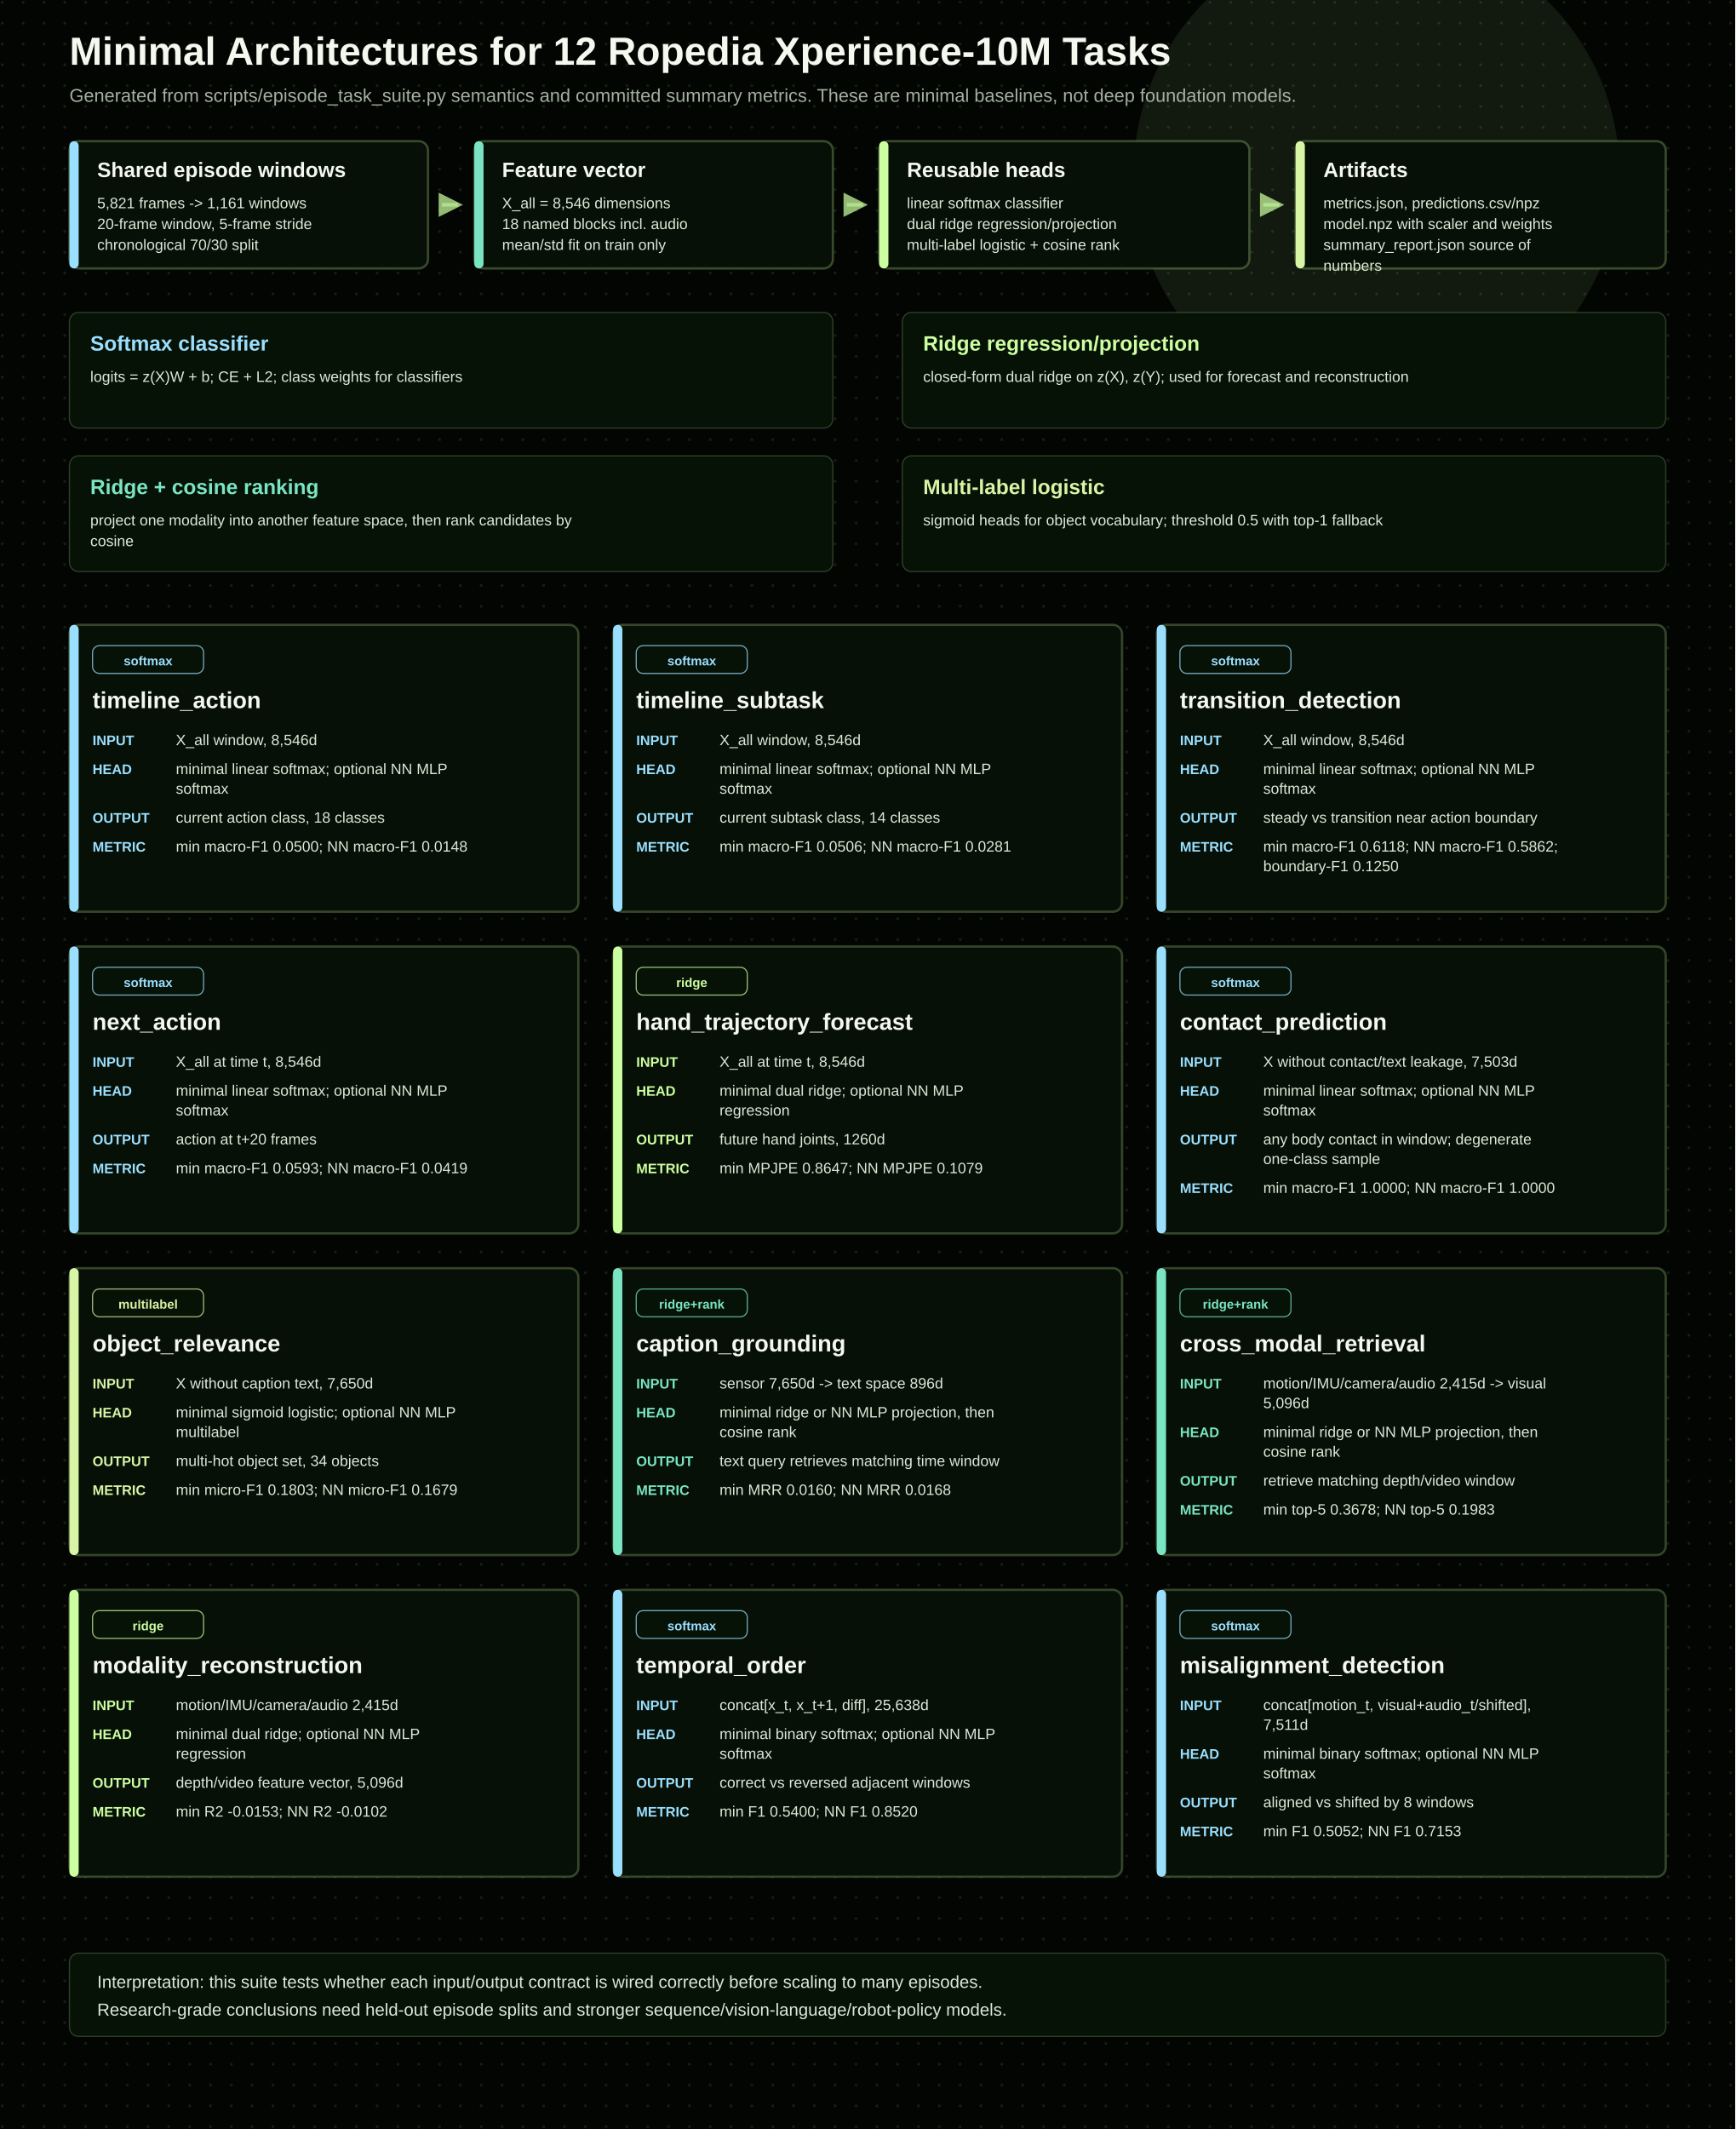
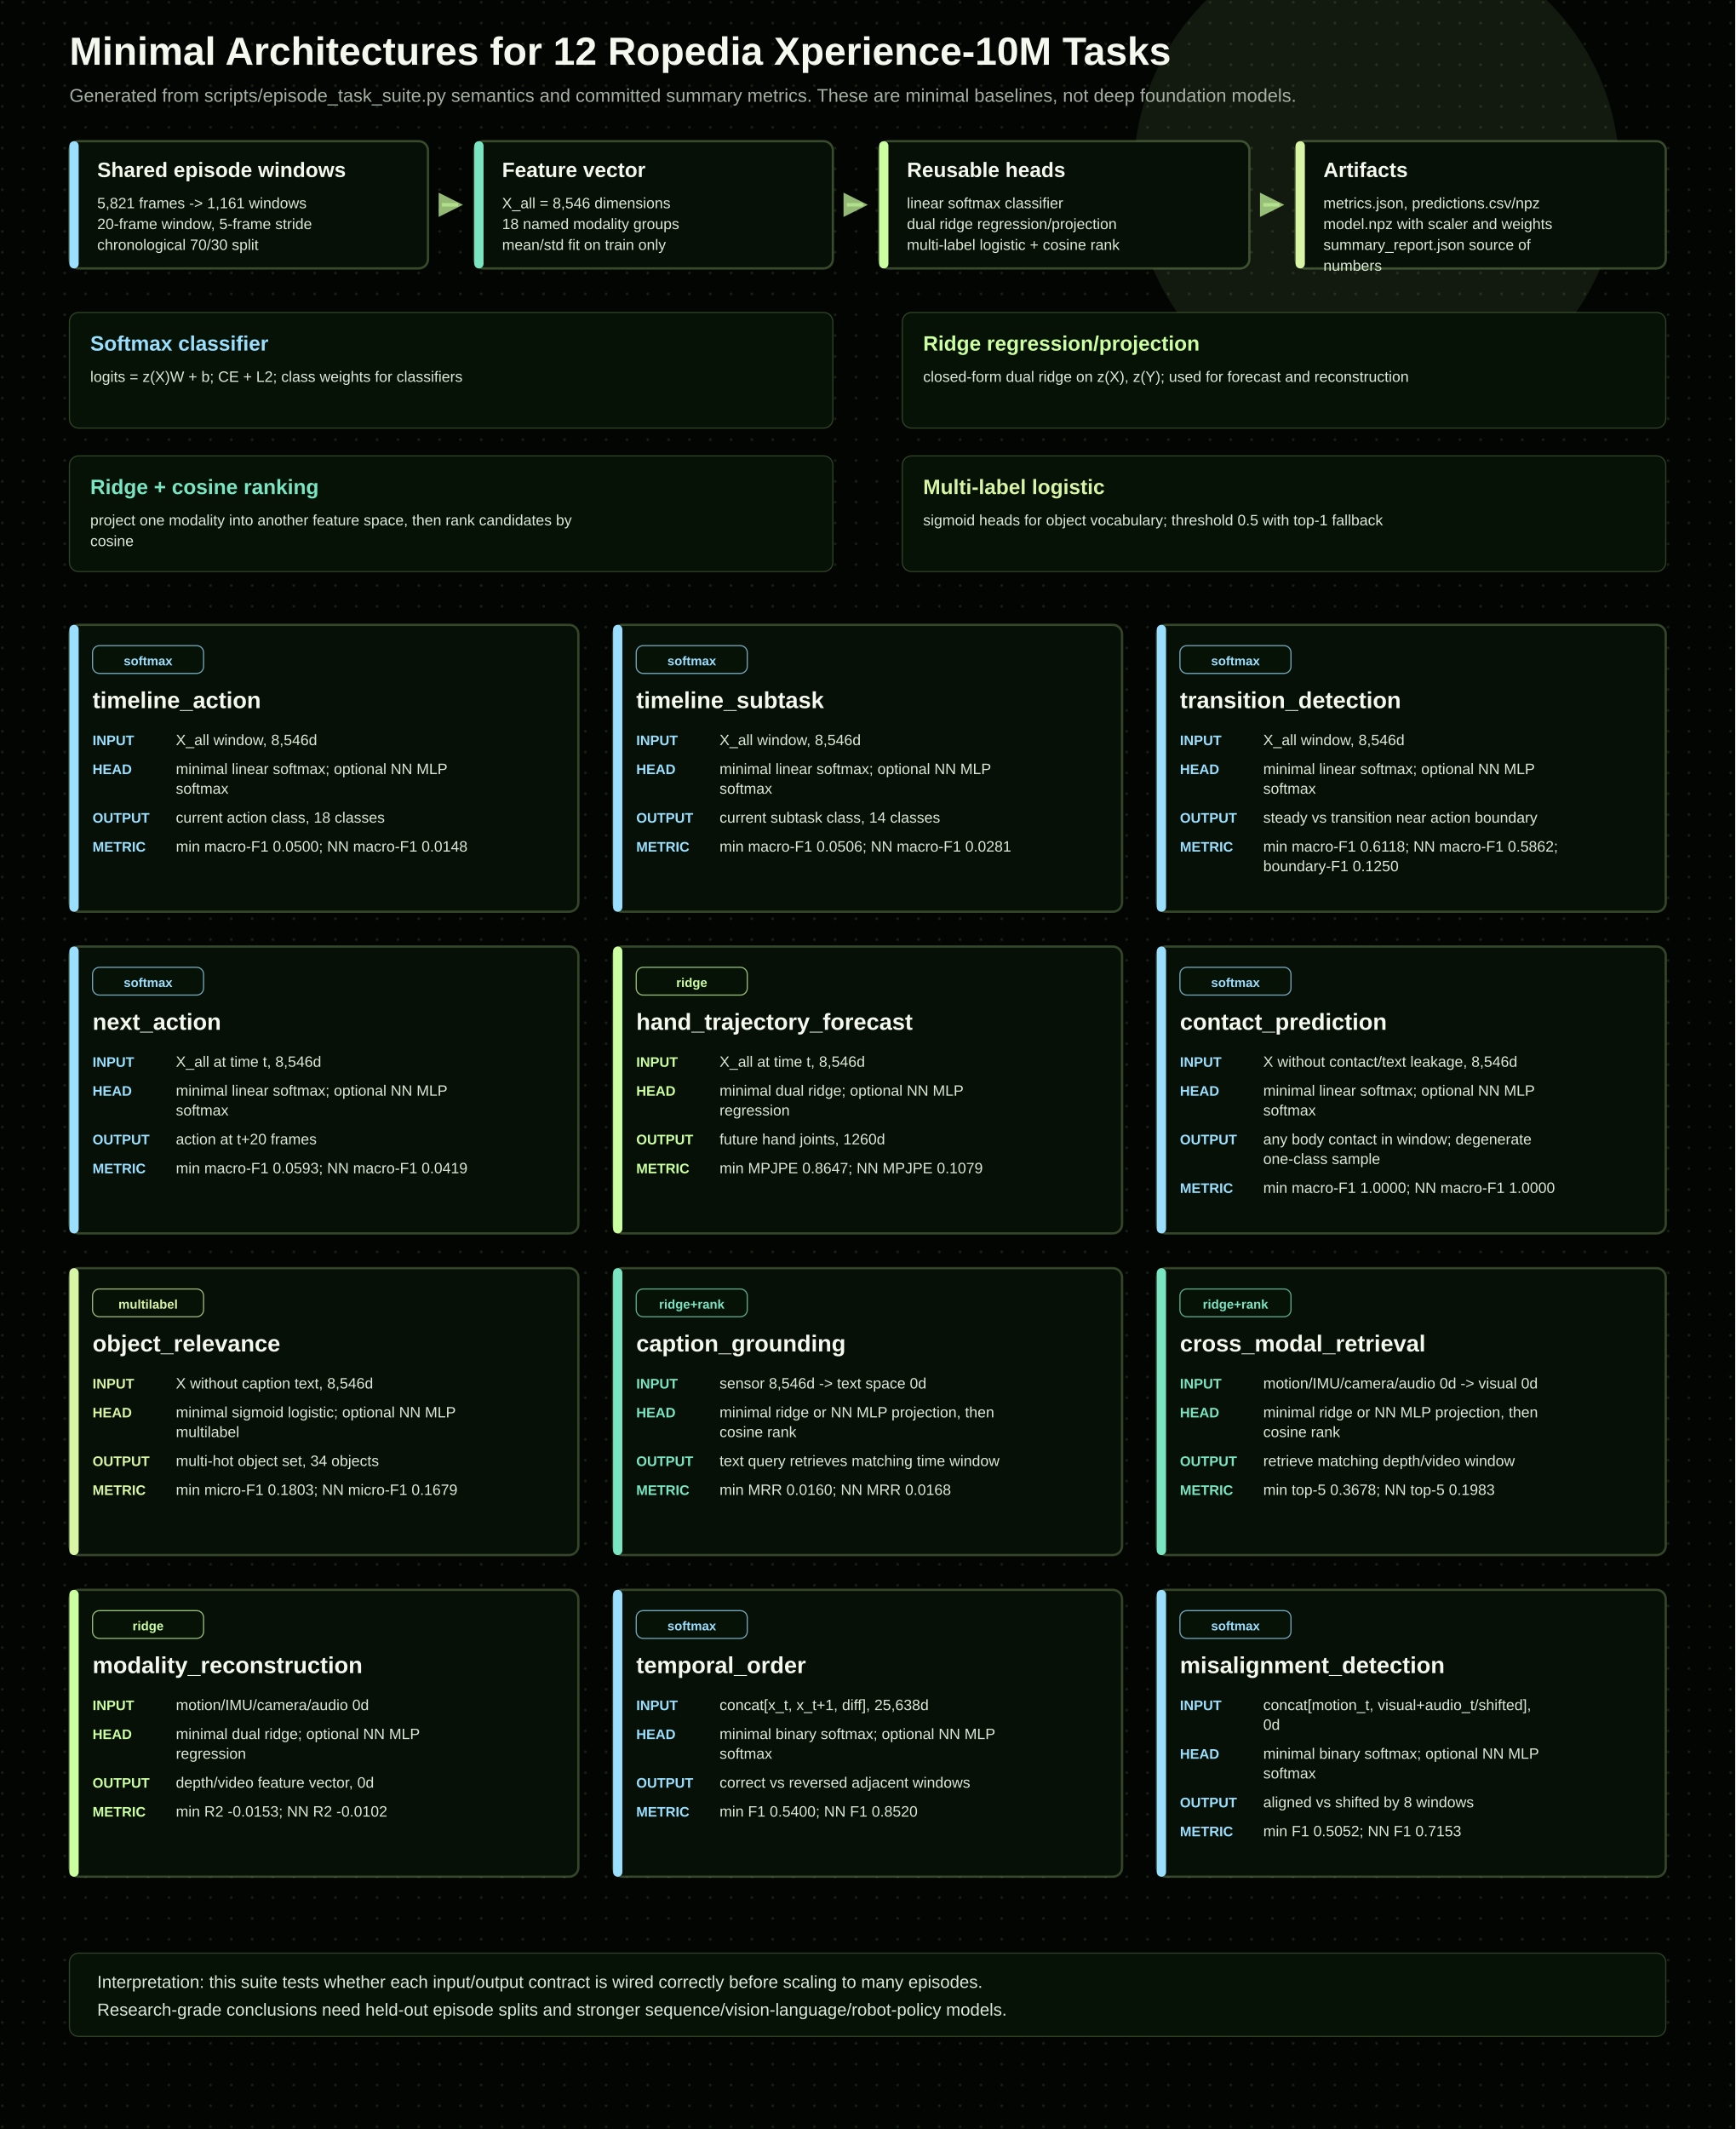
<svg xmlns="http://www.w3.org/2000/svg" width="1500" height="1840" viewBox="0 0 1500 1840">
  <defs>
    <pattern id="dotgrid2" width="18" height="18" patternUnits="userSpaceOnUse">
      <circle cx="2" cy="2" r="1.2" fill="#ccffa0" opacity="0.18" />
    </pattern>
    <marker id="arrow2" viewBox="0 0 10 10" refX="8" refY="5" markerWidth="7" markerHeight="7" orient="auto-start-reverse">
      <path d="M 0 0 L 10 5 L 0 10 z" fill="#ccffa0" fill-opacity="0.72" />
    </marker>
  </defs>
  <rect width="100%" height="100%" fill="#020502" />
  <rect width="100%" height="100%" fill="url(#dotgrid2)" opacity="0.58" />
  <circle cx="1190" cy="150" r="210" fill="#ccffa0" opacity="0.08" />
  <text x="60" y="56" font-family="Inter Tight, Arial, sans-serif" font-size="34" font-weight="800" fill="#f4f8ef">Minimal Architectures for 12 Ropedia Xperience-10M Tasks</text>
  <text x="60" y="88" font-family="Space Grotesk, Arial, sans-serif" font-size="16" fill="#a5afa2">Generated from scripts/episode_task_suite.py semantics and committed summary metrics. These are minimal baselines, not deep foundation models.</text>
  <line x1="382" y1="177" x2="396" y2="177" stroke="#ccffa0" stroke-opacity="0.54" stroke-width="3" marker-end="url(#arrow2)" />
  <line x1="732" y1="177" x2="746" y2="177" stroke="#ccffa0" stroke-opacity="0.54" stroke-width="3" marker-end="url(#arrow2)" />
  <line x1="1092" y1="177" x2="1106" y2="177" stroke="#ccffa0" stroke-opacity="0.54" stroke-width="3" marker-end="url(#arrow2)" />
  <rect x="60" y="122" width="310" height="110" rx="8" fill="#061006" stroke="#ccffa0" stroke-opacity="0.26" stroke-width="2" />
  <rect x="60" y="122" width="8" height="110" rx="4" fill="#9bdfff" />
  <text x="84" y="153" font-family="Inter Tight, Arial, sans-serif" font-size="18" font-weight="800" fill="#f4f8ef">Shared episode windows</text>
  <text x="84" y="180" font-family="Space Grotesk, Arial, sans-serif" font-size="13" font-weight="500" fill="#dce8d7">5,821 frames -&gt; 1,161 windows</text>
  <text x="84" y="198" font-family="Space Grotesk, Arial, sans-serif" font-size="13" font-weight="500" fill="#dce8d7">20-frame window, 5-frame stride</text>
  <text x="84" y="216" font-family="Space Grotesk, Arial, sans-serif" font-size="13" font-weight="500" fill="#dce8d7">chronological 70/30 split</text>
  <rect x="410" y="122" width="310" height="110" rx="8" fill="#061006" stroke="#ccffa0" stroke-opacity="0.26" stroke-width="2" />
  <rect x="410" y="122" width="8" height="110" rx="4" fill="#7ae5c3" />
  <text x="434" y="153" font-family="Inter Tight, Arial, sans-serif" font-size="18" font-weight="800" fill="#f4f8ef">Feature vector</text>
  <text x="434" y="180" font-family="Space Grotesk, Arial, sans-serif" font-size="13" font-weight="500" fill="#dce8d7">X_all = 8,546 dimensions</text>
-   <text x="434" y="198" font-family="Space Grotesk, Arial, sans-serif" font-size="13" font-weight="500" fill="#dce8d7">18 named blocks incl. audio</text>
+   <text x="434" y="198" font-family="Space Grotesk, Arial, sans-serif" font-size="13" font-weight="500" fill="#dce8d7">18 named modality groups</text>
  <text x="434" y="216" font-family="Space Grotesk, Arial, sans-serif" font-size="13" font-weight="500" fill="#dce8d7">mean/std fit on train only</text>
  <rect x="760" y="122" width="320" height="110" rx="8" fill="#061006" stroke="#ccffa0" stroke-opacity="0.26" stroke-width="2" />
  <rect x="760" y="122" width="8" height="110" rx="4" fill="#ccffa0" />
  <text x="784" y="153" font-family="Inter Tight, Arial, sans-serif" font-size="18" font-weight="800" fill="#f4f8ef">Reusable heads</text>
  <text x="784" y="180" font-family="Space Grotesk, Arial, sans-serif" font-size="13" font-weight="500" fill="#dce8d7">linear softmax classifier</text>
  <text x="784" y="198" font-family="Space Grotesk, Arial, sans-serif" font-size="13" font-weight="500" fill="#dce8d7">dual ridge regression/projection</text>
  <text x="784" y="216" font-family="Space Grotesk, Arial, sans-serif" font-size="13" font-weight="500" fill="#dce8d7">multi-label logistic + cosine rank</text>
  <rect x="1120" y="122" width="320" height="110" rx="8" fill="#061006" stroke="#ccffa0" stroke-opacity="0.26" stroke-width="2" />
  <rect x="1120" y="122" width="8" height="110" rx="4" fill="#d8f4a5" />
  <text x="1144" y="153" font-family="Inter Tight, Arial, sans-serif" font-size="18" font-weight="800" fill="#f4f8ef">Artifacts</text>
  <text x="1144" y="180" font-family="Space Grotesk, Arial, sans-serif" font-size="13" font-weight="500" fill="#dce8d7">metrics.json, predictions.csv/npz</text>
  <text x="1144" y="198" font-family="Space Grotesk, Arial, sans-serif" font-size="13" font-weight="500" fill="#dce8d7">model.npz with scaler and weights</text>
  <text x="1144" y="216" font-family="Space Grotesk, Arial, sans-serif" font-size="13" font-weight="500" fill="#dce8d7">summary_report.json source of</text>
  <text x="1144" y="234" font-family="Space Grotesk, Arial, sans-serif" font-size="13" font-weight="500" fill="#dce8d7">numbers</text>
  <rect x="60" y="270" width="660" height="100" rx="8" fill="#071207" stroke="#ccffa0" stroke-opacity="0.22" />
  <text x="78" y="303" font-family="Inter Tight, Arial, sans-serif" font-size="18" font-weight="800" fill="#9bdfff">Softmax classifier</text>
  <text x="78" y="330" font-family="Space Grotesk, Arial, sans-serif" font-size="13" font-weight="500" fill="#dce8d7">logits = z(X)W + b; CE + L2; class weights for classifiers</text>
  <rect x="780" y="270" width="660" height="100" rx="8" fill="#071207" stroke="#ccffa0" stroke-opacity="0.22" />
  <text x="798" y="303" font-family="Inter Tight, Arial, sans-serif" font-size="18" font-weight="800" fill="#ccffa0">Ridge regression/projection</text>
  <text x="798" y="330" font-family="Space Grotesk, Arial, sans-serif" font-size="13" font-weight="500" fill="#dce8d7">closed-form dual ridge on z(X), z(Y); used for forecast and reconstruction</text>
  <rect x="60" y="394" width="660" height="100" rx="8" fill="#071207" stroke="#ccffa0" stroke-opacity="0.22" />
  <text x="78" y="427" font-family="Inter Tight, Arial, sans-serif" font-size="18" font-weight="800" fill="#7ae5c3">Ridge + cosine ranking</text>
  <text x="78" y="454" font-family="Space Grotesk, Arial, sans-serif" font-size="13" font-weight="500" fill="#dce8d7">project one modality into another feature space, then rank candidates by</text>
  <text x="78" y="472" font-family="Space Grotesk, Arial, sans-serif" font-size="13" font-weight="500" fill="#dce8d7">cosine</text>
  <rect x="780" y="394" width="660" height="100" rx="8" fill="#071207" stroke="#ccffa0" stroke-opacity="0.22" />
  <text x="798" y="427" font-family="Inter Tight, Arial, sans-serif" font-size="18" font-weight="800" fill="#d8f4a5">Multi-label logistic</text>
  <text x="798" y="454" font-family="Space Grotesk, Arial, sans-serif" font-size="13" font-weight="500" fill="#dce8d7">sigmoid heads for object vocabulary; threshold 0.5 with top-1 fallback</text>
  <rect x="60" y="540" width="440" height="248" rx="8" fill="#061006" stroke="#ccffa0" stroke-opacity="0.24" stroke-width="2" />
  <rect x="60" y="540" width="8" height="248" rx="4" fill="#9bdfff" />
  <rect x="80" y="558" width="96" height="24" rx="6" fill="#071207" stroke="#9bdfff" stroke-opacity="0.72" />
  <text x="128" y="575" text-anchor="middle" font-family="Space Grotesk, Arial, sans-serif" font-size="11" font-weight="800" fill="#9bdfff">softmax</text>
  <text x="80" y="612" font-family="Inter Tight, Arial, sans-serif" font-size="20" font-weight="800" fill="#f4f8ef">timeline_action</text>
  <text x="80" y="644" font-family="Space Grotesk, Arial, sans-serif" font-size="12" font-weight="800" fill="#9bdfff">INPUT</text>
  <text x="152" y="644" font-family="Space Grotesk, Arial, sans-serif" font-size="13" font-weight="500" fill="#dce8d7">X_all window, 8,546d</text>
  <text x="80" y="669" font-family="Space Grotesk, Arial, sans-serif" font-size="12" font-weight="800" fill="#9bdfff">HEAD</text>
  <text x="152" y="669" font-family="Space Grotesk, Arial, sans-serif" font-size="13" font-weight="500" fill="#dce8d7">minimal linear softmax; optional NN MLP</text>
  <text x="152" y="686" font-family="Space Grotesk, Arial, sans-serif" font-size="13" font-weight="500" fill="#dce8d7">softmax</text>
  <text x="80" y="711" font-family="Space Grotesk, Arial, sans-serif" font-size="12" font-weight="800" fill="#9bdfff">OUTPUT</text>
  <text x="152" y="711" font-family="Space Grotesk, Arial, sans-serif" font-size="13" font-weight="500" fill="#dce8d7">current action class, 18 classes</text>
  <text x="80" y="736" font-family="Space Grotesk, Arial, sans-serif" font-size="12" font-weight="800" fill="#9bdfff">METRIC</text>
  <text x="152" y="736" font-family="Space Grotesk, Arial, sans-serif" font-size="13" font-weight="500" fill="#dce8d7">min macro-F1 0.0500; NN macro-F1 0.0148</text>
  <rect x="530" y="540" width="440" height="248" rx="8" fill="#061006" stroke="#ccffa0" stroke-opacity="0.24" stroke-width="2" />
  <rect x="530" y="540" width="8" height="248" rx="4" fill="#9bdfff" />
  <rect x="550" y="558" width="96" height="24" rx="6" fill="#071207" stroke="#9bdfff" stroke-opacity="0.72" />
  <text x="598" y="575" text-anchor="middle" font-family="Space Grotesk, Arial, sans-serif" font-size="11" font-weight="800" fill="#9bdfff">softmax</text>
  <text x="550" y="612" font-family="Inter Tight, Arial, sans-serif" font-size="20" font-weight="800" fill="#f4f8ef">timeline_subtask</text>
  <text x="550" y="644" font-family="Space Grotesk, Arial, sans-serif" font-size="12" font-weight="800" fill="#9bdfff">INPUT</text>
  <text x="622" y="644" font-family="Space Grotesk, Arial, sans-serif" font-size="13" font-weight="500" fill="#dce8d7">X_all window, 8,546d</text>
  <text x="550" y="669" font-family="Space Grotesk, Arial, sans-serif" font-size="12" font-weight="800" fill="#9bdfff">HEAD</text>
  <text x="622" y="669" font-family="Space Grotesk, Arial, sans-serif" font-size="13" font-weight="500" fill="#dce8d7">minimal linear softmax; optional NN MLP</text>
  <text x="622" y="686" font-family="Space Grotesk, Arial, sans-serif" font-size="13" font-weight="500" fill="#dce8d7">softmax</text>
  <text x="550" y="711" font-family="Space Grotesk, Arial, sans-serif" font-size="12" font-weight="800" fill="#9bdfff">OUTPUT</text>
  <text x="622" y="711" font-family="Space Grotesk, Arial, sans-serif" font-size="13" font-weight="500" fill="#dce8d7">current subtask class, 14 classes</text>
  <text x="550" y="736" font-family="Space Grotesk, Arial, sans-serif" font-size="12" font-weight="800" fill="#9bdfff">METRIC</text>
  <text x="622" y="736" font-family="Space Grotesk, Arial, sans-serif" font-size="13" font-weight="500" fill="#dce8d7">min macro-F1 0.0506; NN macro-F1 0.0281</text>
  <rect x="1000" y="540" width="440" height="248" rx="8" fill="#061006" stroke="#ccffa0" stroke-opacity="0.24" stroke-width="2" />
  <rect x="1000" y="540" width="8" height="248" rx="4" fill="#9bdfff" />
  <rect x="1020" y="558" width="96" height="24" rx="6" fill="#071207" stroke="#9bdfff" stroke-opacity="0.72" />
  <text x="1068" y="575" text-anchor="middle" font-family="Space Grotesk, Arial, sans-serif" font-size="11" font-weight="800" fill="#9bdfff">softmax</text>
  <text x="1020" y="612" font-family="Inter Tight, Arial, sans-serif" font-size="20" font-weight="800" fill="#f4f8ef">transition_detection</text>
  <text x="1020" y="644" font-family="Space Grotesk, Arial, sans-serif" font-size="12" font-weight="800" fill="#9bdfff">INPUT</text>
  <text x="1092" y="644" font-family="Space Grotesk, Arial, sans-serif" font-size="13" font-weight="500" fill="#dce8d7">X_all window, 8,546d</text>
  <text x="1020" y="669" font-family="Space Grotesk, Arial, sans-serif" font-size="12" font-weight="800" fill="#9bdfff">HEAD</text>
  <text x="1092" y="669" font-family="Space Grotesk, Arial, sans-serif" font-size="13" font-weight="500" fill="#dce8d7">minimal linear softmax; optional NN MLP</text>
  <text x="1092" y="686" font-family="Space Grotesk, Arial, sans-serif" font-size="13" font-weight="500" fill="#dce8d7">softmax</text>
  <text x="1020" y="711" font-family="Space Grotesk, Arial, sans-serif" font-size="12" font-weight="800" fill="#9bdfff">OUTPUT</text>
  <text x="1092" y="711" font-family="Space Grotesk, Arial, sans-serif" font-size="13" font-weight="500" fill="#dce8d7">steady vs transition near action boundary</text>
  <text x="1020" y="736" font-family="Space Grotesk, Arial, sans-serif" font-size="12" font-weight="800" fill="#9bdfff">METRIC</text>
  <text x="1092" y="736" font-family="Space Grotesk, Arial, sans-serif" font-size="13" font-weight="500" fill="#dce8d7">min macro-F1 0.6118; NN macro-F1 0.5862;</text>
  <text x="1092" y="753" font-family="Space Grotesk, Arial, sans-serif" font-size="13" font-weight="500" fill="#dce8d7">boundary-F1 0.1250</text>
  <rect x="60" y="818" width="440" height="248" rx="8" fill="#061006" stroke="#ccffa0" stroke-opacity="0.24" stroke-width="2" />
  <rect x="60" y="818" width="8" height="248" rx="4" fill="#9bdfff" />
  <rect x="80" y="836" width="96" height="24" rx="6" fill="#071207" stroke="#9bdfff" stroke-opacity="0.72" />
  <text x="128" y="853" text-anchor="middle" font-family="Space Grotesk, Arial, sans-serif" font-size="11" font-weight="800" fill="#9bdfff">softmax</text>
  <text x="80" y="890" font-family="Inter Tight, Arial, sans-serif" font-size="20" font-weight="800" fill="#f4f8ef">next_action</text>
  <text x="80" y="922" font-family="Space Grotesk, Arial, sans-serif" font-size="12" font-weight="800" fill="#9bdfff">INPUT</text>
  <text x="152" y="922" font-family="Space Grotesk, Arial, sans-serif" font-size="13" font-weight="500" fill="#dce8d7">X_all at time t, 8,546d</text>
  <text x="80" y="947" font-family="Space Grotesk, Arial, sans-serif" font-size="12" font-weight="800" fill="#9bdfff">HEAD</text>
  <text x="152" y="947" font-family="Space Grotesk, Arial, sans-serif" font-size="13" font-weight="500" fill="#dce8d7">minimal linear softmax; optional NN MLP</text>
  <text x="152" y="964" font-family="Space Grotesk, Arial, sans-serif" font-size="13" font-weight="500" fill="#dce8d7">softmax</text>
  <text x="80" y="989" font-family="Space Grotesk, Arial, sans-serif" font-size="12" font-weight="800" fill="#9bdfff">OUTPUT</text>
  <text x="152" y="989" font-family="Space Grotesk, Arial, sans-serif" font-size="13" font-weight="500" fill="#dce8d7">action at t+20 frames</text>
  <text x="80" y="1014" font-family="Space Grotesk, Arial, sans-serif" font-size="12" font-weight="800" fill="#9bdfff">METRIC</text>
  <text x="152" y="1014" font-family="Space Grotesk, Arial, sans-serif" font-size="13" font-weight="500" fill="#dce8d7">min macro-F1 0.0593; NN macro-F1 0.0419</text>
  <rect x="530" y="818" width="440" height="248" rx="8" fill="#061006" stroke="#ccffa0" stroke-opacity="0.24" stroke-width="2" />
  <rect x="530" y="818" width="8" height="248" rx="4" fill="#ccffa0" />
  <rect x="550" y="836" width="96" height="24" rx="6" fill="#071207" stroke="#ccffa0" stroke-opacity="0.72" />
  <text x="598" y="853" text-anchor="middle" font-family="Space Grotesk, Arial, sans-serif" font-size="11" font-weight="800" fill="#ccffa0">ridge</text>
  <text x="550" y="890" font-family="Inter Tight, Arial, sans-serif" font-size="20" font-weight="800" fill="#f4f8ef">hand_trajectory_forecast</text>
  <text x="550" y="922" font-family="Space Grotesk, Arial, sans-serif" font-size="12" font-weight="800" fill="#ccffa0">INPUT</text>
  <text x="622" y="922" font-family="Space Grotesk, Arial, sans-serif" font-size="13" font-weight="500" fill="#dce8d7">X_all at time t, 8,546d</text>
  <text x="550" y="947" font-family="Space Grotesk, Arial, sans-serif" font-size="12" font-weight="800" fill="#ccffa0">HEAD</text>
  <text x="622" y="947" font-family="Space Grotesk, Arial, sans-serif" font-size="13" font-weight="500" fill="#dce8d7">minimal dual ridge; optional NN MLP</text>
  <text x="622" y="964" font-family="Space Grotesk, Arial, sans-serif" font-size="13" font-weight="500" fill="#dce8d7">regression</text>
  <text x="550" y="989" font-family="Space Grotesk, Arial, sans-serif" font-size="12" font-weight="800" fill="#ccffa0">OUTPUT</text>
  <text x="622" y="989" font-family="Space Grotesk, Arial, sans-serif" font-size="13" font-weight="500" fill="#dce8d7">future hand joints, 1260d</text>
  <text x="550" y="1014" font-family="Space Grotesk, Arial, sans-serif" font-size="12" font-weight="800" fill="#ccffa0">METRIC</text>
  <text x="622" y="1014" font-family="Space Grotesk, Arial, sans-serif" font-size="13" font-weight="500" fill="#dce8d7">min MPJPE 0.8647; NN MPJPE 0.1079</text>
  <rect x="1000" y="818" width="440" height="248" rx="8" fill="#061006" stroke="#ccffa0" stroke-opacity="0.24" stroke-width="2" />
  <rect x="1000" y="818" width="8" height="248" rx="4" fill="#9bdfff" />
  <rect x="1020" y="836" width="96" height="24" rx="6" fill="#071207" stroke="#9bdfff" stroke-opacity="0.72" />
  <text x="1068" y="853" text-anchor="middle" font-family="Space Grotesk, Arial, sans-serif" font-size="11" font-weight="800" fill="#9bdfff">softmax</text>
  <text x="1020" y="890" font-family="Inter Tight, Arial, sans-serif" font-size="20" font-weight="800" fill="#f4f8ef">contact_prediction</text>
  <text x="1020" y="922" font-family="Space Grotesk, Arial, sans-serif" font-size="12" font-weight="800" fill="#9bdfff">INPUT</text>
-   <text x="1092" y="922" font-family="Space Grotesk, Arial, sans-serif" font-size="13" font-weight="500" fill="#dce8d7">X without contact/text leakage, 7,503d</text>
+   <text x="1092" y="922" font-family="Space Grotesk, Arial, sans-serif" font-size="13" font-weight="500" fill="#dce8d7">X without contact/text leakage, 8,546d</text>
  <text x="1020" y="947" font-family="Space Grotesk, Arial, sans-serif" font-size="12" font-weight="800" fill="#9bdfff">HEAD</text>
  <text x="1092" y="947" font-family="Space Grotesk, Arial, sans-serif" font-size="13" font-weight="500" fill="#dce8d7">minimal linear softmax; optional NN MLP</text>
  <text x="1092" y="964" font-family="Space Grotesk, Arial, sans-serif" font-size="13" font-weight="500" fill="#dce8d7">softmax</text>
  <text x="1020" y="989" font-family="Space Grotesk, Arial, sans-serif" font-size="12" font-weight="800" fill="#9bdfff">OUTPUT</text>
  <text x="1092" y="989" font-family="Space Grotesk, Arial, sans-serif" font-size="13" font-weight="500" fill="#dce8d7">any body contact in window; degenerate</text>
  <text x="1092" y="1006" font-family="Space Grotesk, Arial, sans-serif" font-size="13" font-weight="500" fill="#dce8d7">one-class sample</text>
  <text x="1020" y="1031" font-family="Space Grotesk, Arial, sans-serif" font-size="12" font-weight="800" fill="#9bdfff">METRIC</text>
  <text x="1092" y="1031" font-family="Space Grotesk, Arial, sans-serif" font-size="13" font-weight="500" fill="#dce8d7">min macro-F1 1.0000; NN macro-F1 1.0000</text>
  <rect x="60" y="1096" width="440" height="248" rx="8" fill="#061006" stroke="#ccffa0" stroke-opacity="0.24" stroke-width="2" />
  <rect x="60" y="1096" width="8" height="248" rx="4" fill="#d8f4a5" />
  <rect x="80" y="1114" width="96" height="24" rx="6" fill="#071207" stroke="#d8f4a5" stroke-opacity="0.72" />
  <text x="128" y="1131" text-anchor="middle" font-family="Space Grotesk, Arial, sans-serif" font-size="11" font-weight="800" fill="#d8f4a5">multilabel</text>
  <text x="80" y="1168" font-family="Inter Tight, Arial, sans-serif" font-size="20" font-weight="800" fill="#f4f8ef">object_relevance</text>
  <text x="80" y="1200" font-family="Space Grotesk, Arial, sans-serif" font-size="12" font-weight="800" fill="#d8f4a5">INPUT</text>
-   <text x="152" y="1200" font-family="Space Grotesk, Arial, sans-serif" font-size="13" font-weight="500" fill="#dce8d7">X without caption text, 7,650d</text>
+   <text x="152" y="1200" font-family="Space Grotesk, Arial, sans-serif" font-size="13" font-weight="500" fill="#dce8d7">X without caption text, 8,546d</text>
  <text x="80" y="1225" font-family="Space Grotesk, Arial, sans-serif" font-size="12" font-weight="800" fill="#d8f4a5">HEAD</text>
  <text x="152" y="1225" font-family="Space Grotesk, Arial, sans-serif" font-size="13" font-weight="500" fill="#dce8d7">minimal sigmoid logistic; optional NN MLP</text>
  <text x="152" y="1242" font-family="Space Grotesk, Arial, sans-serif" font-size="13" font-weight="500" fill="#dce8d7">multilabel</text>
  <text x="80" y="1267" font-family="Space Grotesk, Arial, sans-serif" font-size="12" font-weight="800" fill="#d8f4a5">OUTPUT</text>
  <text x="152" y="1267" font-family="Space Grotesk, Arial, sans-serif" font-size="13" font-weight="500" fill="#dce8d7">multi-hot object set, 34 objects</text>
  <text x="80" y="1292" font-family="Space Grotesk, Arial, sans-serif" font-size="12" font-weight="800" fill="#d8f4a5">METRIC</text>
  <text x="152" y="1292" font-family="Space Grotesk, Arial, sans-serif" font-size="13" font-weight="500" fill="#dce8d7">min micro-F1 0.1803; NN micro-F1 0.1679</text>
  <rect x="530" y="1096" width="440" height="248" rx="8" fill="#061006" stroke="#ccffa0" stroke-opacity="0.24" stroke-width="2" />
  <rect x="530" y="1096" width="8" height="248" rx="4" fill="#7ae5c3" />
  <rect x="550" y="1114" width="96" height="24" rx="6" fill="#071207" stroke="#7ae5c3" stroke-opacity="0.72" />
  <text x="598" y="1131" text-anchor="middle" font-family="Space Grotesk, Arial, sans-serif" font-size="11" font-weight="800" fill="#7ae5c3">ridge+rank</text>
  <text x="550" y="1168" font-family="Inter Tight, Arial, sans-serif" font-size="20" font-weight="800" fill="#f4f8ef">caption_grounding</text>
  <text x="550" y="1200" font-family="Space Grotesk, Arial, sans-serif" font-size="12" font-weight="800" fill="#7ae5c3">INPUT</text>
-   <text x="622" y="1200" font-family="Space Grotesk, Arial, sans-serif" font-size="13" font-weight="500" fill="#dce8d7">sensor 7,650d -&gt; text space 896d</text>
+   <text x="622" y="1200" font-family="Space Grotesk, Arial, sans-serif" font-size="13" font-weight="500" fill="#dce8d7">sensor 8,546d -&gt; text space 0d</text>
  <text x="550" y="1225" font-family="Space Grotesk, Arial, sans-serif" font-size="12" font-weight="800" fill="#7ae5c3">HEAD</text>
  <text x="622" y="1225" font-family="Space Grotesk, Arial, sans-serif" font-size="13" font-weight="500" fill="#dce8d7">minimal ridge or NN MLP projection, then</text>
  <text x="622" y="1242" font-family="Space Grotesk, Arial, sans-serif" font-size="13" font-weight="500" fill="#dce8d7">cosine rank</text>
  <text x="550" y="1267" font-family="Space Grotesk, Arial, sans-serif" font-size="12" font-weight="800" fill="#7ae5c3">OUTPUT</text>
  <text x="622" y="1267" font-family="Space Grotesk, Arial, sans-serif" font-size="13" font-weight="500" fill="#dce8d7">text query retrieves matching time window</text>
  <text x="550" y="1292" font-family="Space Grotesk, Arial, sans-serif" font-size="12" font-weight="800" fill="#7ae5c3">METRIC</text>
  <text x="622" y="1292" font-family="Space Grotesk, Arial, sans-serif" font-size="13" font-weight="500" fill="#dce8d7">min MRR 0.0160; NN MRR 0.0168</text>
  <rect x="1000" y="1096" width="440" height="248" rx="8" fill="#061006" stroke="#ccffa0" stroke-opacity="0.24" stroke-width="2" />
  <rect x="1000" y="1096" width="8" height="248" rx="4" fill="#7ae5c3" />
  <rect x="1020" y="1114" width="96" height="24" rx="6" fill="#071207" stroke="#7ae5c3" stroke-opacity="0.72" />
  <text x="1068" y="1131" text-anchor="middle" font-family="Space Grotesk, Arial, sans-serif" font-size="11" font-weight="800" fill="#7ae5c3">ridge+rank</text>
  <text x="1020" y="1168" font-family="Inter Tight, Arial, sans-serif" font-size="20" font-weight="800" fill="#f4f8ef">cross_modal_retrieval</text>
  <text x="1020" y="1200" font-family="Space Grotesk, Arial, sans-serif" font-size="12" font-weight="800" fill="#7ae5c3">INPUT</text>
-   <text x="1092" y="1200" font-family="Space Grotesk, Arial, sans-serif" font-size="13" font-weight="500" fill="#dce8d7">motion/IMU/camera/audio 2,415d -&gt; visual</text>
-   <text x="1092" y="1217" font-family="Space Grotesk, Arial, sans-serif" font-size="13" font-weight="500" fill="#dce8d7">5,096d</text>
-   <text x="1020" y="1242" font-family="Space Grotesk, Arial, sans-serif" font-size="12" font-weight="800" fill="#7ae5c3">HEAD</text>
-   <text x="1092" y="1242" font-family="Space Grotesk, Arial, sans-serif" font-size="13" font-weight="500" fill="#dce8d7">minimal ridge or NN MLP projection, then</text>
-   <text x="1092" y="1259" font-family="Space Grotesk, Arial, sans-serif" font-size="13" font-weight="500" fill="#dce8d7">cosine rank</text>
-   <text x="1020" y="1284" font-family="Space Grotesk, Arial, sans-serif" font-size="12" font-weight="800" fill="#7ae5c3">OUTPUT</text>
-   <text x="1092" y="1284" font-family="Space Grotesk, Arial, sans-serif" font-size="13" font-weight="500" fill="#dce8d7">retrieve matching depth/video window</text>
-   <text x="1020" y="1309" font-family="Space Grotesk, Arial, sans-serif" font-size="12" font-weight="800" fill="#7ae5c3">METRIC</text>
-   <text x="1092" y="1309" font-family="Space Grotesk, Arial, sans-serif" font-size="13" font-weight="500" fill="#dce8d7">min top-5 0.3678; NN top-5 0.1983</text>
+   <text x="1092" y="1200" font-family="Space Grotesk, Arial, sans-serif" font-size="13" font-weight="500" fill="#dce8d7">motion/IMU/camera/audio 0d -&gt; visual 0d</text>
+   <text x="1020" y="1225" font-family="Space Grotesk, Arial, sans-serif" font-size="12" font-weight="800" fill="#7ae5c3">HEAD</text>
+   <text x="1092" y="1225" font-family="Space Grotesk, Arial, sans-serif" font-size="13" font-weight="500" fill="#dce8d7">minimal ridge or NN MLP projection, then</text>
+   <text x="1092" y="1242" font-family="Space Grotesk, Arial, sans-serif" font-size="13" font-weight="500" fill="#dce8d7">cosine rank</text>
+   <text x="1020" y="1267" font-family="Space Grotesk, Arial, sans-serif" font-size="12" font-weight="800" fill="#7ae5c3">OUTPUT</text>
+   <text x="1092" y="1267" font-family="Space Grotesk, Arial, sans-serif" font-size="13" font-weight="500" fill="#dce8d7">retrieve matching depth/video window</text>
+   <text x="1020" y="1292" font-family="Space Grotesk, Arial, sans-serif" font-size="12" font-weight="800" fill="#7ae5c3">METRIC</text>
+   <text x="1092" y="1292" font-family="Space Grotesk, Arial, sans-serif" font-size="13" font-weight="500" fill="#dce8d7">min top-5 0.3678; NN top-5 0.1983</text>
  <rect x="60" y="1374" width="440" height="248" rx="8" fill="#061006" stroke="#ccffa0" stroke-opacity="0.24" stroke-width="2" />
  <rect x="60" y="1374" width="8" height="248" rx="4" fill="#ccffa0" />
  <rect x="80" y="1392" width="96" height="24" rx="6" fill="#071207" stroke="#ccffa0" stroke-opacity="0.72" />
  <text x="128" y="1409" text-anchor="middle" font-family="Space Grotesk, Arial, sans-serif" font-size="11" font-weight="800" fill="#ccffa0">ridge</text>
  <text x="80" y="1446" font-family="Inter Tight, Arial, sans-serif" font-size="20" font-weight="800" fill="#f4f8ef">modality_reconstruction</text>
  <text x="80" y="1478" font-family="Space Grotesk, Arial, sans-serif" font-size="12" font-weight="800" fill="#ccffa0">INPUT</text>
-   <text x="152" y="1478" font-family="Space Grotesk, Arial, sans-serif" font-size="13" font-weight="500" fill="#dce8d7">motion/IMU/camera/audio 2,415d</text>
+   <text x="152" y="1478" font-family="Space Grotesk, Arial, sans-serif" font-size="13" font-weight="500" fill="#dce8d7">motion/IMU/camera/audio 0d</text>
  <text x="80" y="1503" font-family="Space Grotesk, Arial, sans-serif" font-size="12" font-weight="800" fill="#ccffa0">HEAD</text>
  <text x="152" y="1503" font-family="Space Grotesk, Arial, sans-serif" font-size="13" font-weight="500" fill="#dce8d7">minimal dual ridge; optional NN MLP</text>
  <text x="152" y="1520" font-family="Space Grotesk, Arial, sans-serif" font-size="13" font-weight="500" fill="#dce8d7">regression</text>
  <text x="80" y="1545" font-family="Space Grotesk, Arial, sans-serif" font-size="12" font-weight="800" fill="#ccffa0">OUTPUT</text>
-   <text x="152" y="1545" font-family="Space Grotesk, Arial, sans-serif" font-size="13" font-weight="500" fill="#dce8d7">depth/video feature vector, 5,096d</text>
+   <text x="152" y="1545" font-family="Space Grotesk, Arial, sans-serif" font-size="13" font-weight="500" fill="#dce8d7">depth/video feature vector, 0d</text>
  <text x="80" y="1570" font-family="Space Grotesk, Arial, sans-serif" font-size="12" font-weight="800" fill="#ccffa0">METRIC</text>
  <text x="152" y="1570" font-family="Space Grotesk, Arial, sans-serif" font-size="13" font-weight="500" fill="#dce8d7">min R2 -0.0153; NN R2 -0.0102</text>
  <rect x="530" y="1374" width="440" height="248" rx="8" fill="#061006" stroke="#ccffa0" stroke-opacity="0.24" stroke-width="2" />
  <rect x="530" y="1374" width="8" height="248" rx="4" fill="#9bdfff" />
  <rect x="550" y="1392" width="96" height="24" rx="6" fill="#071207" stroke="#9bdfff" stroke-opacity="0.72" />
  <text x="598" y="1409" text-anchor="middle" font-family="Space Grotesk, Arial, sans-serif" font-size="11" font-weight="800" fill="#9bdfff">softmax</text>
  <text x="550" y="1446" font-family="Inter Tight, Arial, sans-serif" font-size="20" font-weight="800" fill="#f4f8ef">temporal_order</text>
  <text x="550" y="1478" font-family="Space Grotesk, Arial, sans-serif" font-size="12" font-weight="800" fill="#9bdfff">INPUT</text>
  <text x="622" y="1478" font-family="Space Grotesk, Arial, sans-serif" font-size="13" font-weight="500" fill="#dce8d7">concat[x_t, x_t+1, diff], 25,638d</text>
  <text x="550" y="1503" font-family="Space Grotesk, Arial, sans-serif" font-size="12" font-weight="800" fill="#9bdfff">HEAD</text>
  <text x="622" y="1503" font-family="Space Grotesk, Arial, sans-serif" font-size="13" font-weight="500" fill="#dce8d7">minimal binary softmax; optional NN MLP</text>
  <text x="622" y="1520" font-family="Space Grotesk, Arial, sans-serif" font-size="13" font-weight="500" fill="#dce8d7">softmax</text>
  <text x="550" y="1545" font-family="Space Grotesk, Arial, sans-serif" font-size="12" font-weight="800" fill="#9bdfff">OUTPUT</text>
  <text x="622" y="1545" font-family="Space Grotesk, Arial, sans-serif" font-size="13" font-weight="500" fill="#dce8d7">correct vs reversed adjacent windows</text>
  <text x="550" y="1570" font-family="Space Grotesk, Arial, sans-serif" font-size="12" font-weight="800" fill="#9bdfff">METRIC</text>
  <text x="622" y="1570" font-family="Space Grotesk, Arial, sans-serif" font-size="13" font-weight="500" fill="#dce8d7">min F1 0.5400; NN F1 0.8520</text>
  <rect x="1000" y="1374" width="440" height="248" rx="8" fill="#061006" stroke="#ccffa0" stroke-opacity="0.24" stroke-width="2" />
  <rect x="1000" y="1374" width="8" height="248" rx="4" fill="#9bdfff" />
  <rect x="1020" y="1392" width="96" height="24" rx="6" fill="#071207" stroke="#9bdfff" stroke-opacity="0.72" />
  <text x="1068" y="1409" text-anchor="middle" font-family="Space Grotesk, Arial, sans-serif" font-size="11" font-weight="800" fill="#9bdfff">softmax</text>
  <text x="1020" y="1446" font-family="Inter Tight, Arial, sans-serif" font-size="20" font-weight="800" fill="#f4f8ef">misalignment_detection</text>
  <text x="1020" y="1478" font-family="Space Grotesk, Arial, sans-serif" font-size="12" font-weight="800" fill="#9bdfff">INPUT</text>
  <text x="1092" y="1478" font-family="Space Grotesk, Arial, sans-serif" font-size="13" font-weight="500" fill="#dce8d7">concat[motion_t, visual+audio_t/shifted],</text>
-   <text x="1092" y="1495" font-family="Space Grotesk, Arial, sans-serif" font-size="13" font-weight="500" fill="#dce8d7">7,511d</text>
+   <text x="1092" y="1495" font-family="Space Grotesk, Arial, sans-serif" font-size="13" font-weight="500" fill="#dce8d7">0d</text>
  <text x="1020" y="1520" font-family="Space Grotesk, Arial, sans-serif" font-size="12" font-weight="800" fill="#9bdfff">HEAD</text>
  <text x="1092" y="1520" font-family="Space Grotesk, Arial, sans-serif" font-size="13" font-weight="500" fill="#dce8d7">minimal binary softmax; optional NN MLP</text>
  <text x="1092" y="1537" font-family="Space Grotesk, Arial, sans-serif" font-size="13" font-weight="500" fill="#dce8d7">softmax</text>
  <text x="1020" y="1562" font-family="Space Grotesk, Arial, sans-serif" font-size="12" font-weight="800" fill="#9bdfff">OUTPUT</text>
  <text x="1092" y="1562" font-family="Space Grotesk, Arial, sans-serif" font-size="13" font-weight="500" fill="#dce8d7">aligned vs shifted by 8 windows</text>
  <text x="1020" y="1587" font-family="Space Grotesk, Arial, sans-serif" font-size="12" font-weight="800" fill="#9bdfff">METRIC</text>
  <text x="1092" y="1587" font-family="Space Grotesk, Arial, sans-serif" font-size="13" font-weight="500" fill="#dce8d7">min F1 0.5052; NN F1 0.7153</text>
  <rect x="60" y="1688" width="1380" height="72" rx="8" fill="#071207" stroke="#ccffa0" stroke-opacity="0.22" />
  <text x="84" y="1718" font-family="Space Grotesk, Arial, sans-serif" font-size="15" fill="#dce8d7">Interpretation: this suite tests whether each input/output contract is wired correctly before scaling to many episodes.</text>
  <text x="84" y="1742" font-family="Space Grotesk, Arial, sans-serif" font-size="15" fill="#dce8d7">Research-grade conclusions need held-out episode splits and stronger sequence/vision-language/robot-policy models.</text>
</svg>
